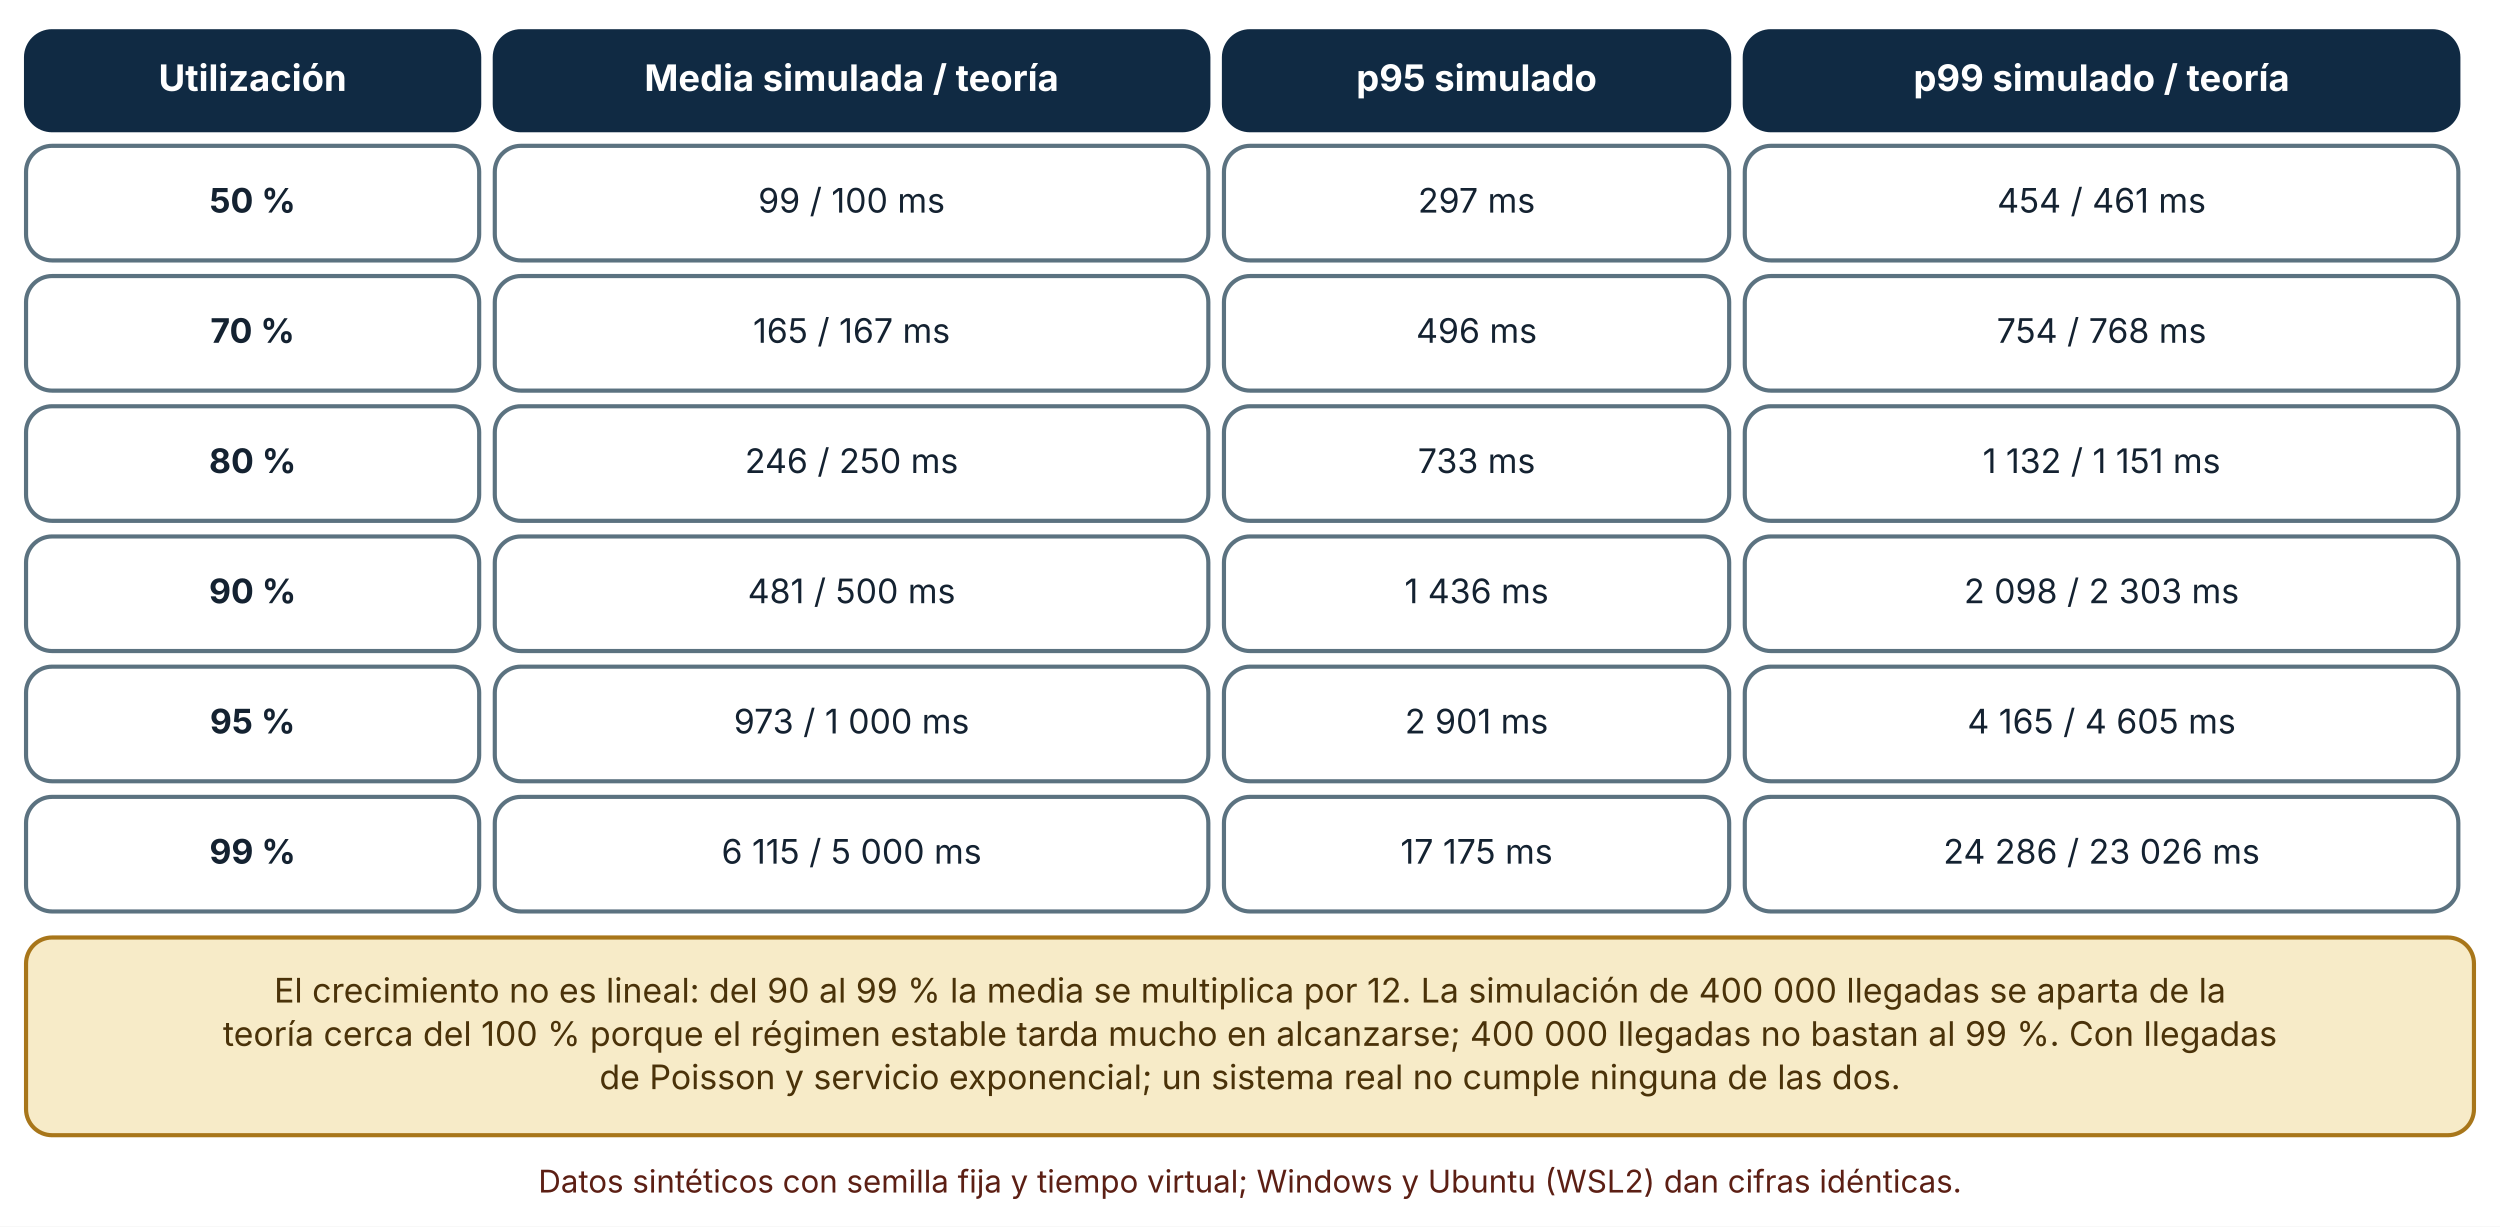
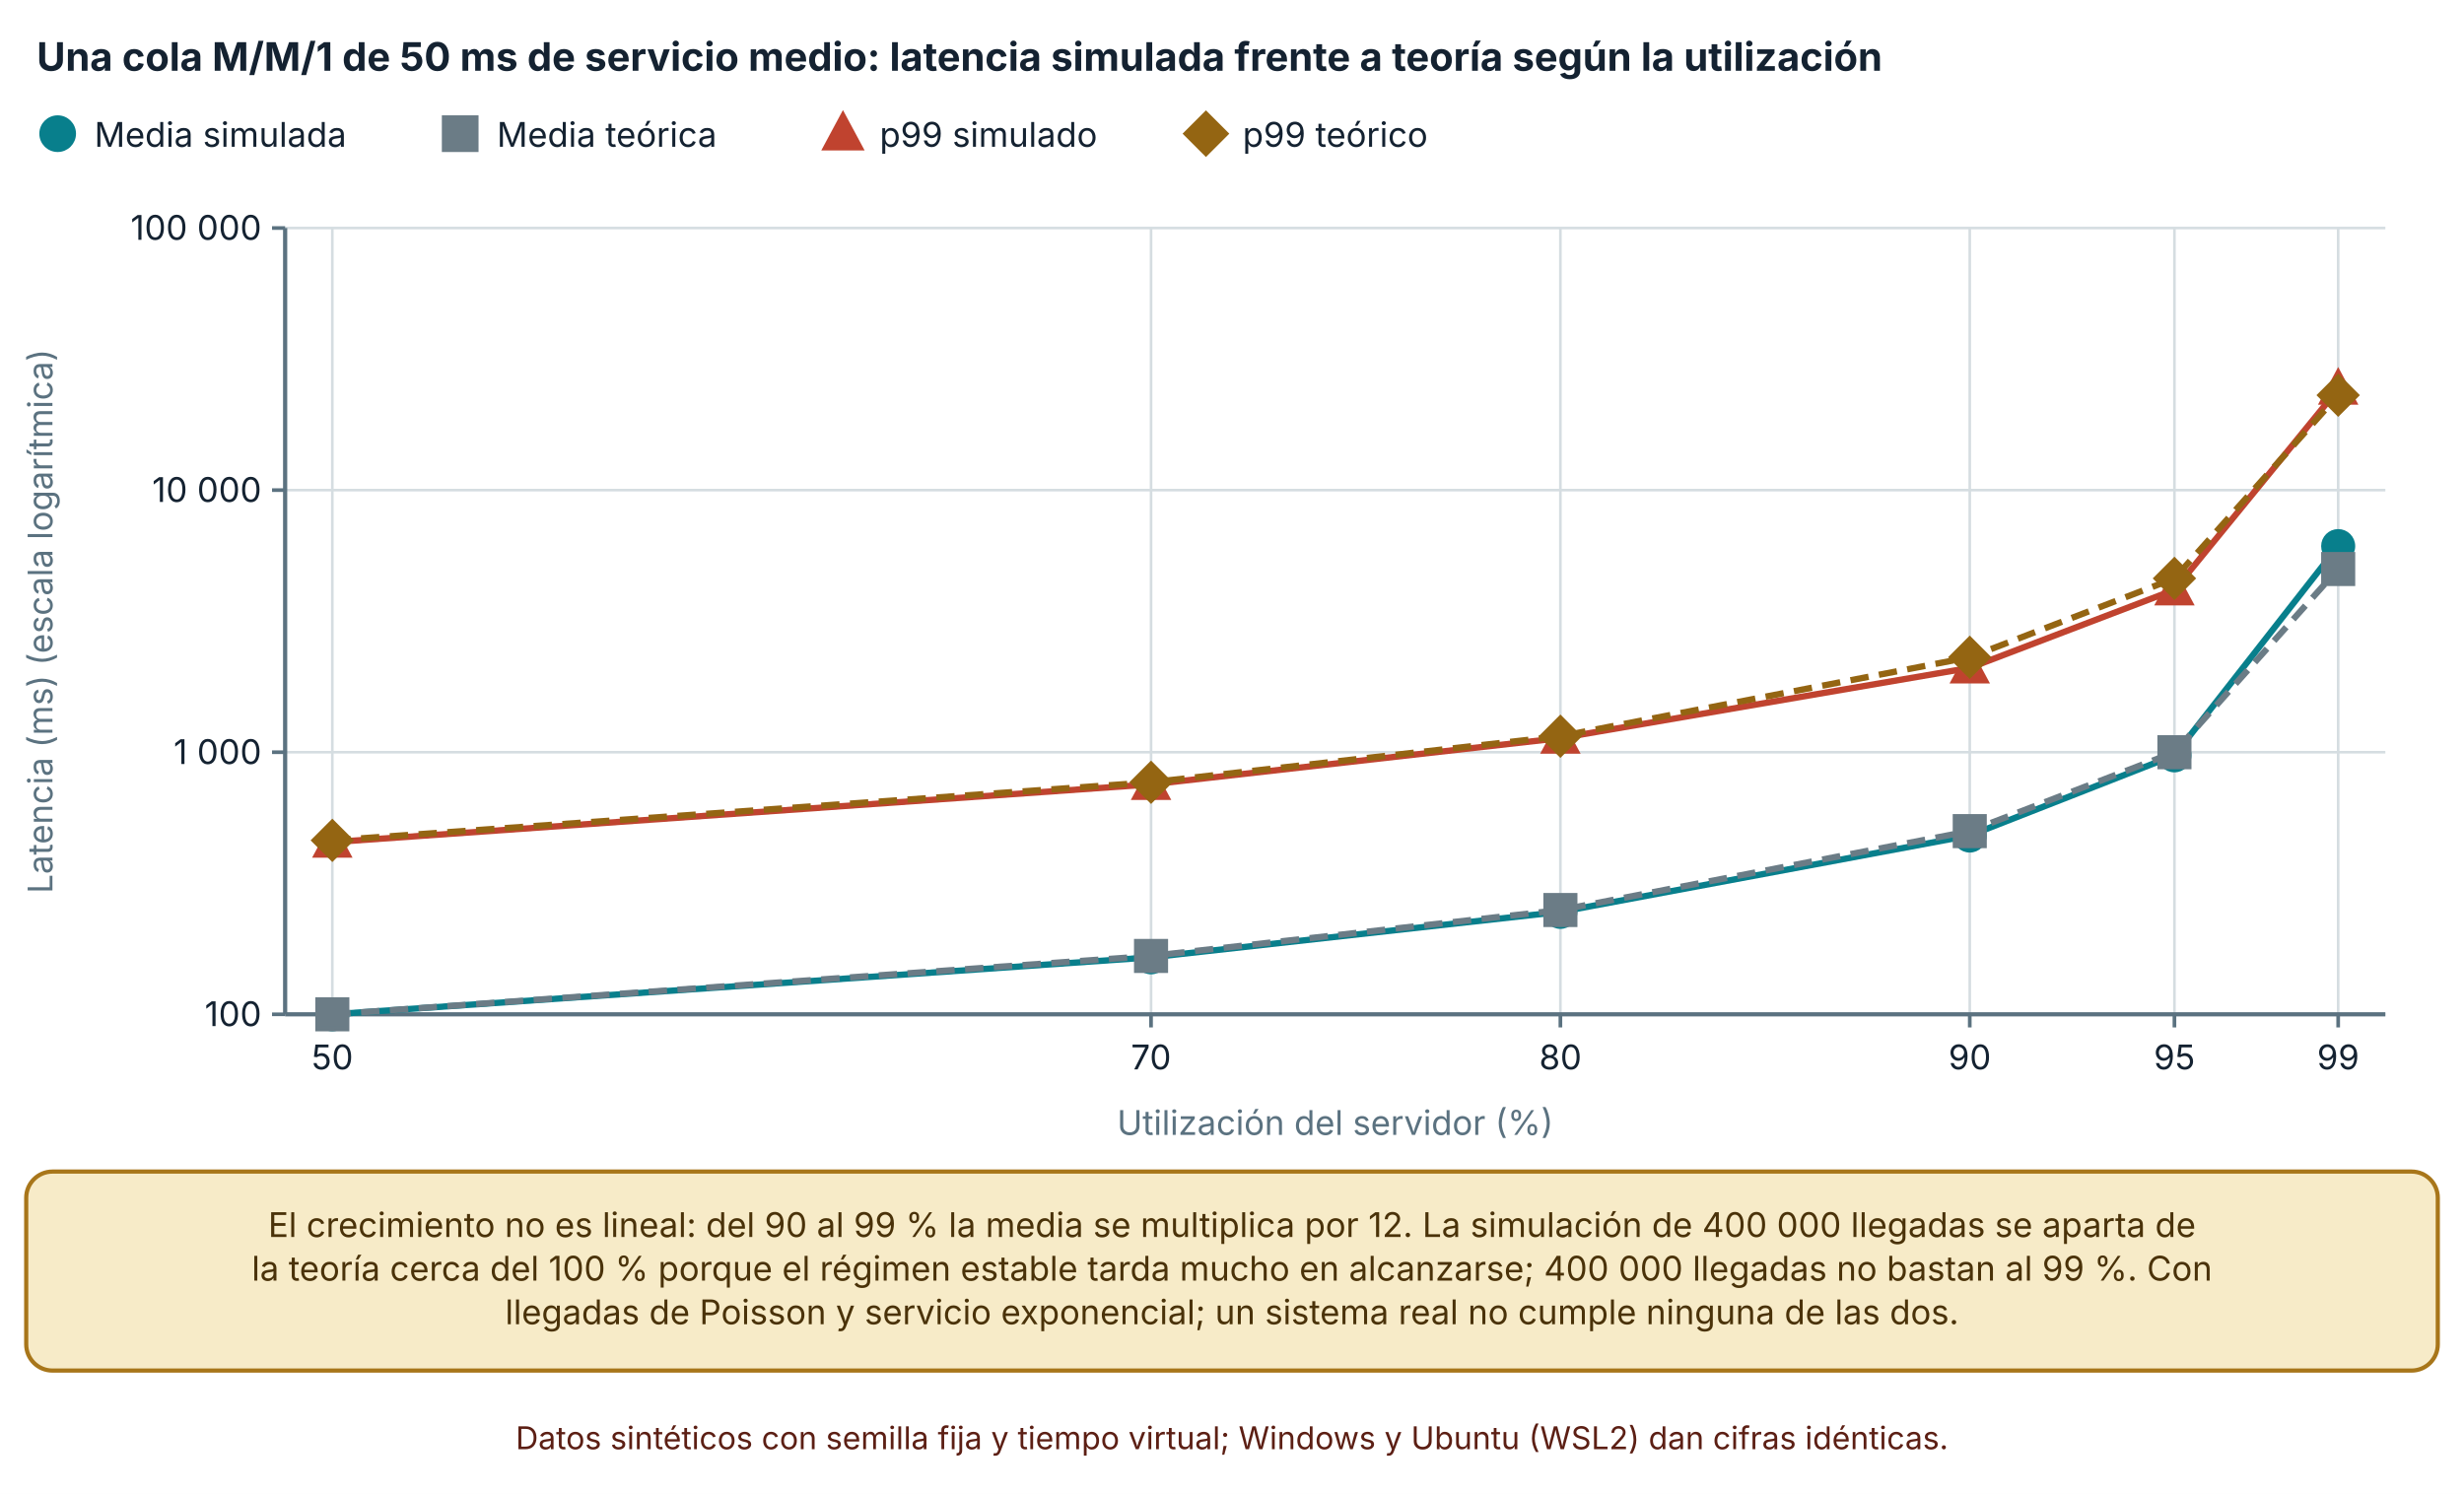
- <svg xmlns="http://www.w3.org/2000/svg" viewBox="0 0 960 471" width="960" height="471" role="img" aria-labelledby="t d" font-family="Inter, 'Segoe UI', system-ui, -apple-system, sans-serif">
+ <svg xmlns="http://www.w3.org/2000/svg" viewBox="0 0 940 570" width="940" height="570" role="img" aria-labelledby="t d" font-family="Inter, 'Segoe UI', system-ui, -apple-system, sans-serif">
  <defs>
    <marker id="arrow" viewBox="0 0 10 10" refX="9" refY="5" markerWidth="8" markerHeight="8" orient="auto-start-reverse">
      <path d="M0,0 L10,5 L0,10 z" fill="#32505f" />
    </marker>
    <marker id="arrow-coral" viewBox="0 0 10 10" refX="9" refY="5" markerWidth="8" markerHeight="8" orient="auto-start-reverse">
      <path d="M0,0 L10,5 L0,10 z" fill="#c0432f" />
    </marker>
  </defs>
-   <rect width="960" height="471" fill="#ffffff" />
-   <rect x="10" y="12" width="174" height="38" rx="10" fill="#102a43" stroke="#102a43" stroke-width="1.6" />
-   <text x="97" y="34.92" font-size="14" text-anchor="middle" font-weight="700" fill="#ffffff">
-     <tspan x="97" dy="0">Utilización</tspan>
+   <rect width="940" height="570" fill="#ffffff" />
+   <text x="14" y="27" font-size="15" text-anchor="start" font-weight="700" fill="#142231">
+     <tspan x="14" dy="0">Una cola M/M/1 de 50 ms de servicio medio: latencia simulada frente a teoría según la utilización</tspan>
  </text>
-   <rect x="190" y="12" width="274" height="38" rx="10" fill="#102a43" stroke="#102a43" stroke-width="1.6" />
-   <text x="327" y="34.92" font-size="14" text-anchor="middle" font-weight="700" fill="#ffffff">
-     <tspan x="327" dy="0">Media simulada / teoría</tspan>
+   <circle cx="22" cy="51" r="6" fill="#087f8c" stroke="#087f8c" stroke-width="2" />
+   <text x="36" y="56" font-size="13" text-anchor="start" font-weight="400" fill="#142231">
+     <tspan x="36" dy="0">Media simulada</tspan>
  </text>
-   <rect x="470" y="12" width="194" height="38" rx="10" fill="#102a43" stroke="#102a43" stroke-width="1.6" />
-   <text x="567" y="34.92" font-size="14" text-anchor="middle" font-weight="700" fill="#ffffff">
-     <tspan x="567" dy="0">p95 simulado</tspan>
+   <rect x="169.56" y="45" width="12" height="12" fill="#6b7c86" stroke="#6b7c86" stroke-width="2" />
+   <text x="189.56" y="56" font-size="13" text-anchor="start" font-weight="400" fill="#142231">
+     <tspan x="189.56" dy="0">Media teórica</tspan>
  </text>
-   <rect x="670" y="12" width="274" height="38" rx="10" fill="#102a43" stroke="#102a43" stroke-width="1.6" />
-   <text x="807" y="34.92" font-size="14" text-anchor="middle" font-weight="700" fill="#ffffff">
-     <tspan x="807" dy="0">p99 simulado / teoría</tspan>
+   <polygon points="321.58,44.1 328.18,56.4 314.98,56.4" fill="#c0432f" stroke="#c0432f" stroke-width="2" />
+   <text x="335.58" y="56" font-size="13" text-anchor="start" font-weight="400" fill="#142231">
+     <tspan x="335.58" dy="0">p99 simulado</tspan>
  </text>
-   <rect x="10" y="56" width="174" height="44" rx="10" fill="#ffffff" stroke="#5b7280" stroke-width="1.6" />
-   <text x="97" y="81.64" font-size="13" text-anchor="middle" font-weight="700" fill="#142231">
-     <tspan x="97" dy="0">50 %</tspan>
+   <polygon points="460.06,43.5 467.56,51 460.06,58.5 452.56,51" fill="#946512" stroke="#946512" stroke-width="2" />
+   <text x="474.06" y="56" font-size="13" text-anchor="start" font-weight="400" fill="#142231">
+     <tspan x="474.06" dy="0">p99 teórico</tspan>
  </text>
-   <rect x="190" y="56" width="274" height="44" rx="10" fill="#ffffff" stroke="#5b7280" stroke-width="1.6" />
-   <text x="327" y="81.64" font-size="13" text-anchor="middle" font-weight="400" fill="#142231">
-     <tspan x="327" dy="0">99 / 100 ms</tspan>
+   <line x1="108.78" y1="387" x2="910" y2="387" stroke="#d5dde1" stroke-width="1" />
+   <line x1="103.78" y1="387" x2="108.78" y2="387" stroke="#5b7280" stroke-width="1.4" />
+   <text x="99.78" y="391.5" font-size="13" text-anchor="end" font-weight="400" fill="#142231">
+     <tspan x="99.78" dy="0">100</tspan>
  </text>
-   <rect x="470" y="56" width="194" height="44" rx="10" fill="#ffffff" stroke="#5b7280" stroke-width="1.6" />
-   <text x="567" y="81.64" font-size="13" text-anchor="middle" font-weight="400" fill="#142231">
-     <tspan x="567" dy="0">297 ms</tspan>
+   <line x1="108.78" y1="287" x2="910" y2="287" stroke="#d5dde1" stroke-width="1" />
+   <line x1="103.78" y1="287" x2="108.78" y2="287" stroke="#5b7280" stroke-width="1.4" />
+   <text x="99.78" y="291.5" font-size="13" text-anchor="end" font-weight="400" fill="#142231">
+     <tspan x="99.78" dy="0">1 000</tspan>
  </text>
-   <rect x="670" y="56" width="274" height="44" rx="10" fill="#ffffff" stroke="#5b7280" stroke-width="1.6" />
-   <text x="807" y="81.64" font-size="13" text-anchor="middle" font-weight="400" fill="#142231">
-     <tspan x="807" dy="0">454 / 461 ms</tspan>
+   <line x1="108.78" y1="187" x2="910" y2="187" stroke="#d5dde1" stroke-width="1" />
+   <line x1="103.78" y1="187" x2="108.78" y2="187" stroke="#5b7280" stroke-width="1.4" />
+   <text x="99.78" y="191.5" font-size="13" text-anchor="end" font-weight="400" fill="#142231">
+     <tspan x="99.78" dy="0">10 000</tspan>
  </text>
-   <rect x="10" y="106" width="174" height="44" rx="10" fill="#ffffff" stroke="#5b7280" stroke-width="1.6" />
-   <text x="97" y="131.64" font-size="13" text-anchor="middle" font-weight="700" fill="#142231">
-     <tspan x="97" dy="0">70 %</tspan>
+   <line x1="108.78" y1="87" x2="910" y2="87" stroke="#d5dde1" stroke-width="1" />
+   <line x1="103.78" y1="87" x2="108.78" y2="87" stroke="#5b7280" stroke-width="1.4" />
+   <text x="99.78" y="91.5" font-size="13" text-anchor="end" font-weight="400" fill="#142231">
+     <tspan x="99.78" dy="0">100 000</tspan>
  </text>
-   <rect x="190" y="106" width="274" height="44" rx="10" fill="#ffffff" stroke="#5b7280" stroke-width="1.6" />
-   <text x="327" y="131.64" font-size="13" text-anchor="middle" font-weight="400" fill="#142231">
-     <tspan x="327" dy="0">165 / 167 ms</tspan>
+   <line x1="108.78" y1="87" x2="108.78" y2="387" stroke="#5b7280" stroke-width="1.6" />
+   <line x1="126.78" y1="87" x2="126.78" y2="387" stroke="#d5dde1" stroke-width="1" />
+   <line x1="126.78" y1="387" x2="126.78" y2="392" stroke="#5b7280" stroke-width="1.4" />
+   <text x="126.78" y="408" font-size="13" text-anchor="middle" font-weight="400" fill="#142231">
+     <tspan x="126.78" dy="0">50</tspan>
  </text>
-   <rect x="470" y="106" width="194" height="44" rx="10" fill="#ffffff" stroke="#5b7280" stroke-width="1.6" />
-   <text x="567" y="131.64" font-size="13" text-anchor="middle" font-weight="400" fill="#142231">
-     <tspan x="567" dy="0">496 ms</tspan>
+   <line x1="439.115" y1="87" x2="439.115" y2="387" stroke="#d5dde1" stroke-width="1" />
+   <line x1="439.115" y1="387" x2="439.115" y2="392" stroke="#5b7280" stroke-width="1.4" />
+   <text x="439.115" y="408" font-size="13" text-anchor="middle" font-weight="400" fill="#142231">
+     <tspan x="439.115" dy="0">70</tspan>
  </text>
-   <rect x="670" y="106" width="274" height="44" rx="10" fill="#ffffff" stroke="#5b7280" stroke-width="1.6" />
-   <text x="807" y="131.64" font-size="13" text-anchor="middle" font-weight="400" fill="#142231">
-     <tspan x="807" dy="0">754 / 768 ms</tspan>
+   <line x1="595.282" y1="87" x2="595.282" y2="387" stroke="#d5dde1" stroke-width="1" />
+   <line x1="595.282" y1="387" x2="595.282" y2="392" stroke="#5b7280" stroke-width="1.4" />
+   <text x="595.282" y="408" font-size="13" text-anchor="middle" font-weight="400" fill="#142231">
+     <tspan x="595.282" dy="0">80</tspan>
  </text>
-   <rect x="10" y="156" width="174" height="44" rx="10" fill="#ffffff" stroke="#5b7280" stroke-width="1.6" />
-   <text x="97" y="181.64" font-size="13" text-anchor="middle" font-weight="700" fill="#142231">
-     <tspan x="97" dy="0">80 %</tspan>
+   <line x1="751.449" y1="87" x2="751.449" y2="387" stroke="#d5dde1" stroke-width="1" />
+   <line x1="751.449" y1="387" x2="751.449" y2="392" stroke="#5b7280" stroke-width="1.4" />
+   <text x="751.449" y="408" font-size="13" text-anchor="middle" font-weight="400" fill="#142231">
+     <tspan x="751.449" dy="0">90</tspan>
  </text>
-   <rect x="190" y="156" width="274" height="44" rx="10" fill="#ffffff" stroke="#5b7280" stroke-width="1.6" />
-   <text x="327" y="181.64" font-size="13" text-anchor="middle" font-weight="400" fill="#142231">
-     <tspan x="327" dy="0">246 / 250 ms</tspan>
+   <line x1="829.533" y1="87" x2="829.533" y2="387" stroke="#d5dde1" stroke-width="1" />
+   <line x1="829.533" y1="387" x2="829.533" y2="392" stroke="#5b7280" stroke-width="1.4" />
+   <text x="829.533" y="408" font-size="13" text-anchor="middle" font-weight="400" fill="#142231">
+     <tspan x="829.533" dy="0">95</tspan>
  </text>
-   <rect x="470" y="156" width="194" height="44" rx="10" fill="#ffffff" stroke="#5b7280" stroke-width="1.6" />
-   <text x="567" y="181.64" font-size="13" text-anchor="middle" font-weight="400" fill="#142231">
-     <tspan x="567" dy="0">733 ms</tspan>
+   <line x1="892" y1="87" x2="892" y2="387" stroke="#d5dde1" stroke-width="1" />
+   <line x1="892" y1="387" x2="892" y2="392" stroke="#5b7280" stroke-width="1.4" />
+   <text x="892" y="408" font-size="13" text-anchor="middle" font-weight="400" fill="#142231">
+     <tspan x="892" dy="0">99</tspan>
  </text>
-   <rect x="670" y="156" width="274" height="44" rx="10" fill="#ffffff" stroke="#5b7280" stroke-width="1.6" />
-   <text x="807" y="181.64" font-size="13" text-anchor="middle" font-weight="400" fill="#142231">
-     <tspan x="807" dy="0">1 132 / 1 151 ms</tspan>
+   <line x1="108.78" y1="387" x2="910" y2="387" stroke="#5b7280" stroke-width="1.6" />
+   <text x="20" y="237" font-size="13" text-anchor="middle" font-weight="400" fill="#5b7280" transform="rotate(-90 20 237)">Latencia (ms) (escala logarítmica)</text>
+   <text x="509.39" y="433" font-size="13" text-anchor="middle" font-weight="400" fill="#5b7280">
+     <tspan x="509.39" dy="0">Utilización del servidor (%)</tspan>
  </text>
-   <rect x="10" y="206" width="174" height="44" rx="10" fill="#ffffff" stroke="#5b7280" stroke-width="1.6" />
-   <text x="97" y="231.64" font-size="13" text-anchor="middle" font-weight="700" fill="#142231">
-     <tspan x="97" dy="0">90 %</tspan>
+   <polyline points="126.78,387 439.115,365.252 595.282,347.906 751.449,318.785 829.533,288.189 892,208.36" fill="none" stroke="#087f8c" stroke-width="2.4" />
+   <circle cx="126.78" cy="387" r="5.5" fill="#087f8c" stroke="#087f8c" stroke-width="2" />
+   <circle cx="439.115" cy="365.252" r="5.5" fill="#087f8c" stroke="#087f8c" stroke-width="2" />
+   <circle cx="595.282" cy="347.906" r="5.5" fill="#087f8c" stroke="#087f8c" stroke-width="2" />
+   <circle cx="751.449" cy="318.785" r="5.5" fill="#087f8c" stroke="#087f8c" stroke-width="2" />
+   <circle cx="829.533" cy="288.189" r="5.5" fill="#087f8c" stroke="#087f8c" stroke-width="2" />
+   <circle cx="892" cy="208.36" r="5.5" fill="#087f8c" stroke="#087f8c" stroke-width="2" />
+   <polyline points="126.78,387 439.115,364.728 595.282,347.206 751.449,317.103 829.533,287 892,217.103" fill="none" stroke="#6b7c86" stroke-width="2.4" stroke-dasharray="7 4" />
+   <rect x="121.28" y="381.5" width="11" height="11" fill="#6b7c86" stroke="#6b7c86" stroke-width="2" />
+   <rect x="433.615" y="359.228" width="11" height="11" fill="#6b7c86" stroke="#6b7c86" stroke-width="2" />
+   <rect x="589.782" y="341.706" width="11" height="11" fill="#6b7c86" stroke="#6b7c86" stroke-width="2" />
+   <rect x="745.949" y="311.603" width="11" height="11" fill="#6b7c86" stroke="#6b7c86" stroke-width="2" />
+   <rect x="824.033" y="281.5" width="11" height="11" fill="#6b7c86" stroke="#6b7c86" stroke-width="2" />
+   <rect x="886.5" y="211.603" width="11" height="11" fill="#6b7c86" stroke="#6b7c86" stroke-width="2" />
+   <polyline points="126.78,321.294 439.115,299.263 595.282,281.615 751.449,254.819 829.533,225.038 892,148.464" fill="none" stroke="#c0432f" stroke-width="2.4" />
+   <polygon points="126.78,314.969 132.83,326.244 120.73,326.244" fill="#c0432f" stroke="#c0432f" stroke-width="2" />
+   <polygon points="439.115,292.938 445.165,304.213 433.065,304.213" fill="#c0432f" stroke="#c0432f" stroke-width="2" />
+   <polygon points="595.282,275.29 601.332,286.565 589.232,286.565" fill="#c0432f" stroke="#c0432f" stroke-width="2" />
+   <polygon points="751.449,248.494 757.499,259.769 745.399,259.769" fill="#c0432f" stroke="#c0432f" stroke-width="2" />
+   <polygon points="829.533,218.713 835.583,229.988 823.483,229.988" fill="#c0432f" stroke="#c0432f" stroke-width="2" />
+   <polygon points="892,142.139 898.05,153.414 885.95,153.414" fill="#c0432f" stroke="#c0432f" stroke-width="2" />
+   <polyline points="126.78,320.63 439.115,298.464 595.282,280.892 751.449,250.771 829.533,220.677 892,150.778" fill="none" stroke="#946512" stroke-width="2.4" stroke-dasharray="7 4" />
+   <polygon points="126.78,313.755 133.655,320.63 126.78,327.505 119.905,320.63" fill="#946512" stroke="#946512" stroke-width="2" />
+   <polygon points="439.115,291.589 445.99,298.464 439.115,305.339 432.24,298.464" fill="#946512" stroke="#946512" stroke-width="2" />
+   <polygon points="595.282,274.017 602.157,280.892 595.282,287.767 588.407,280.892" fill="#946512" stroke="#946512" stroke-width="2" />
+   <polygon points="751.449,243.896 758.324,250.771 751.449,257.646 744.574,250.771" fill="#946512" stroke="#946512" stroke-width="2" />
+   <polygon points="829.533,213.802 836.408,220.677 829.533,227.552 822.658,220.677" fill="#946512" stroke="#946512" stroke-width="2" />
+   <polygon points="892,143.903 898.875,150.778 892,157.653 885.125,150.778" fill="#946512" stroke="#946512" stroke-width="2" />
+   <rect x="10" y="447" width="920" height="75.92" rx="10" fill="#f7ebc8" stroke="#a8761a" stroke-width="1.6" />
+   <text x="470" y="471.96" font-size="13" text-anchor="middle" font-weight="400" fill="#4a3209">
+     <tspan x="470" dy="0">El crecimiento no es lineal: del 90 al 99 % la media se multiplica por 12. La simulación de 400 000 llegadas se aparta de</tspan>
  </text>
-   <rect x="190" y="206" width="274" height="44" rx="10" fill="#ffffff" stroke="#5b7280" stroke-width="1.6" />
-   <text x="327" y="231.64" font-size="13" text-anchor="middle" font-weight="400" fill="#142231">
-     <tspan x="327" dy="0">481 / 500 ms</tspan>
+   <text x="470" y="488.6" font-size="13" text-anchor="middle" font-weight="400" fill="#4a3209">
+     <tspan x="470" dy="0">la teoría cerca del 100 % porque el régimen estable tarda mucho en alcanzarse; 400 000 llegadas no bastan al 99 %. Con</tspan>
  </text>
-   <rect x="470" y="206" width="194" height="44" rx="10" fill="#ffffff" stroke="#5b7280" stroke-width="1.6" />
-   <text x="567" y="231.64" font-size="13" text-anchor="middle" font-weight="400" fill="#142231">
-     <tspan x="567" dy="0">1 436 ms</tspan>
+   <text x="470" y="505.24" font-size="13" text-anchor="middle" font-weight="400" fill="#4a3209">
+     <tspan x="470" dy="0">llegadas de Poisson y servicio exponencial; un sistema real no cumple ninguna de las dos.</tspan>
  </text>
-   <rect x="670" y="206" width="274" height="44" rx="10" fill="#ffffff" stroke="#5b7280" stroke-width="1.6" />
-   <text x="807" y="231.64" font-size="13" text-anchor="middle" font-weight="400" fill="#142231">
-     <tspan x="807" dy="0">2 098 / 2 303 ms</tspan>
-   </text>
-   <rect x="10" y="256" width="174" height="44" rx="10" fill="#ffffff" stroke="#5b7280" stroke-width="1.6" />
-   <text x="97" y="281.64" font-size="13" text-anchor="middle" font-weight="700" fill="#142231">
-     <tspan x="97" dy="0">95 %</tspan>
-   </text>
-   <rect x="190" y="256" width="274" height="44" rx="10" fill="#ffffff" stroke="#5b7280" stroke-width="1.6" />
-   <text x="327" y="281.64" font-size="13" text-anchor="middle" font-weight="400" fill="#142231">
-     <tspan x="327" dy="0">973 / 1 000 ms</tspan>
-   </text>
-   <rect x="470" y="256" width="194" height="44" rx="10" fill="#ffffff" stroke="#5b7280" stroke-width="1.6" />
-   <text x="567" y="281.64" font-size="13" text-anchor="middle" font-weight="400" fill="#142231">
-     <tspan x="567" dy="0">2 901 ms</tspan>
-   </text>
-   <rect x="670" y="256" width="274" height="44" rx="10" fill="#ffffff" stroke="#5b7280" stroke-width="1.6" />
-   <text x="807" y="281.64" font-size="13" text-anchor="middle" font-weight="400" fill="#142231">
-     <tspan x="807" dy="0">4 165 / 4 605 ms</tspan>
-   </text>
-   <rect x="10" y="306" width="174" height="44" rx="10" fill="#ffffff" stroke="#5b7280" stroke-width="1.6" />
-   <text x="97" y="331.64" font-size="13" text-anchor="middle" font-weight="700" fill="#142231">
-     <tspan x="97" dy="0">99 %</tspan>
-   </text>
-   <rect x="190" y="306" width="274" height="44" rx="10" fill="#ffffff" stroke="#5b7280" stroke-width="1.6" />
-   <text x="327" y="331.64" font-size="13" text-anchor="middle" font-weight="400" fill="#142231">
-     <tspan x="327" dy="0">6 115 / 5 000 ms</tspan>
-   </text>
-   <rect x="470" y="306" width="194" height="44" rx="10" fill="#ffffff" stroke="#5b7280" stroke-width="1.6" />
-   <text x="567" y="331.64" font-size="13" text-anchor="middle" font-weight="400" fill="#142231">
-     <tspan x="567" dy="0">17 175 ms</tspan>
-   </text>
-   <rect x="670" y="306" width="274" height="44" rx="10" fill="#ffffff" stroke="#5b7280" stroke-width="1.6" />
-   <text x="807" y="331.64" font-size="13" text-anchor="middle" font-weight="400" fill="#142231">
-     <tspan x="807" dy="0">24 286 / 23 026 ms</tspan>
-   </text>
-   <rect x="10" y="360" width="940" height="75.92" rx="10" fill="#f7ebc8" stroke="#a8761a" stroke-width="1.6" />
-   <text x="480" y="384.96" font-size="13" text-anchor="middle" font-weight="400" fill="#4a3209">
-     <tspan x="480" dy="0">El crecimiento no es lineal: del 90 al 99 % la media se multiplica por 12. La simulación de 400 000 llegadas se aparta de la</tspan>
-   </text>
-   <text x="480" y="401.6" font-size="13" text-anchor="middle" font-weight="400" fill="#4a3209">
-     <tspan x="480" dy="0">teoría cerca del 100 % porque el régimen estable tarda mucho en alcanzarse; 400 000 llegadas no bastan al 99 %. Con llegadas</tspan>
-   </text>
-   <text x="480" y="418.24" font-size="13" text-anchor="middle" font-weight="400" fill="#4a3209">
-     <tspan x="480" dy="0">de Poisson y servicio exponencial; un sistema real no cumple ninguna de las dos.</tspan>
-   </text>
-   <text x="480" y="457.92" font-size="12" text-anchor="middle" font-weight="400" fill="#5c1f14">
-     <tspan x="480" dy="0">Datos sintéticos con semilla fija y tiempo virtual; Windows y Ubuntu (WSL2) dan cifras idénticas.</tspan>
+   <text x="470" y="552.92" font-size="12" text-anchor="middle" font-weight="400" fill="#5c1f14">
+     <tspan x="470" dy="0">Datos sintéticos con semilla fija y tiempo virtual; Windows y Ubuntu (WSL2) dan cifras idénticas.</tspan>
  </text>
</svg>
